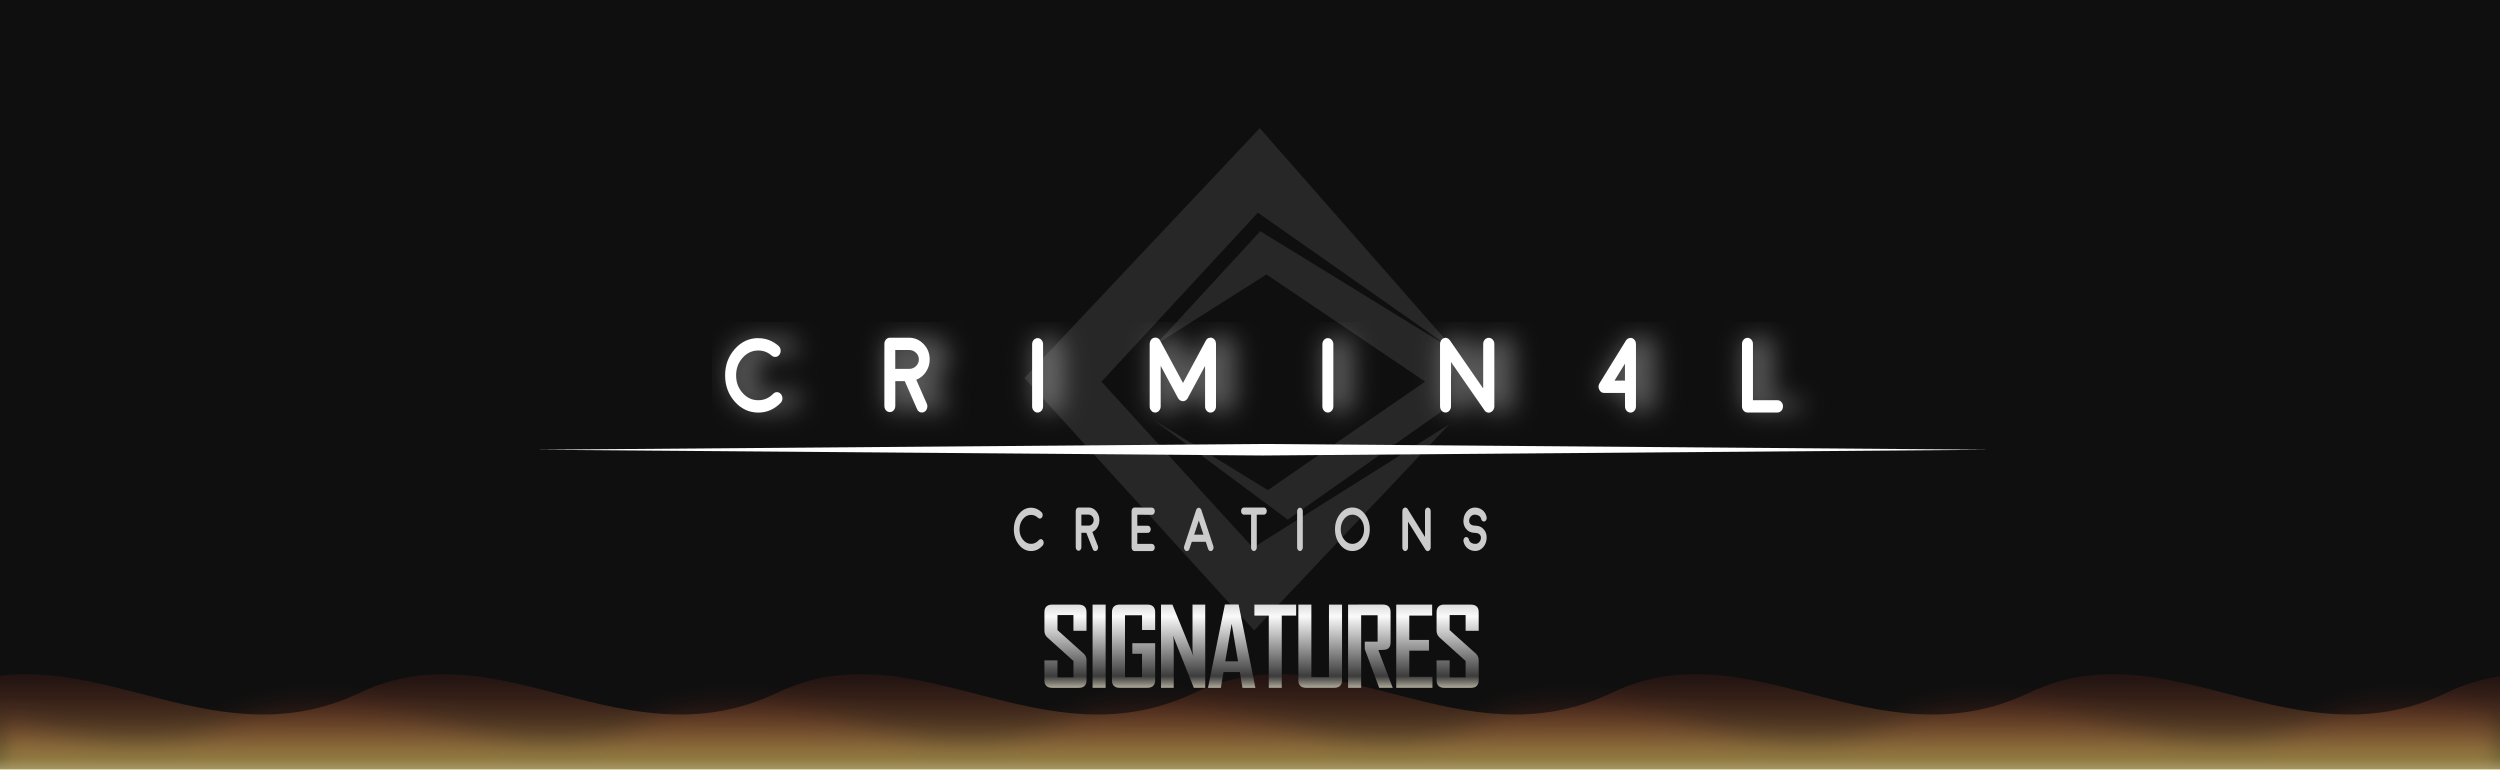
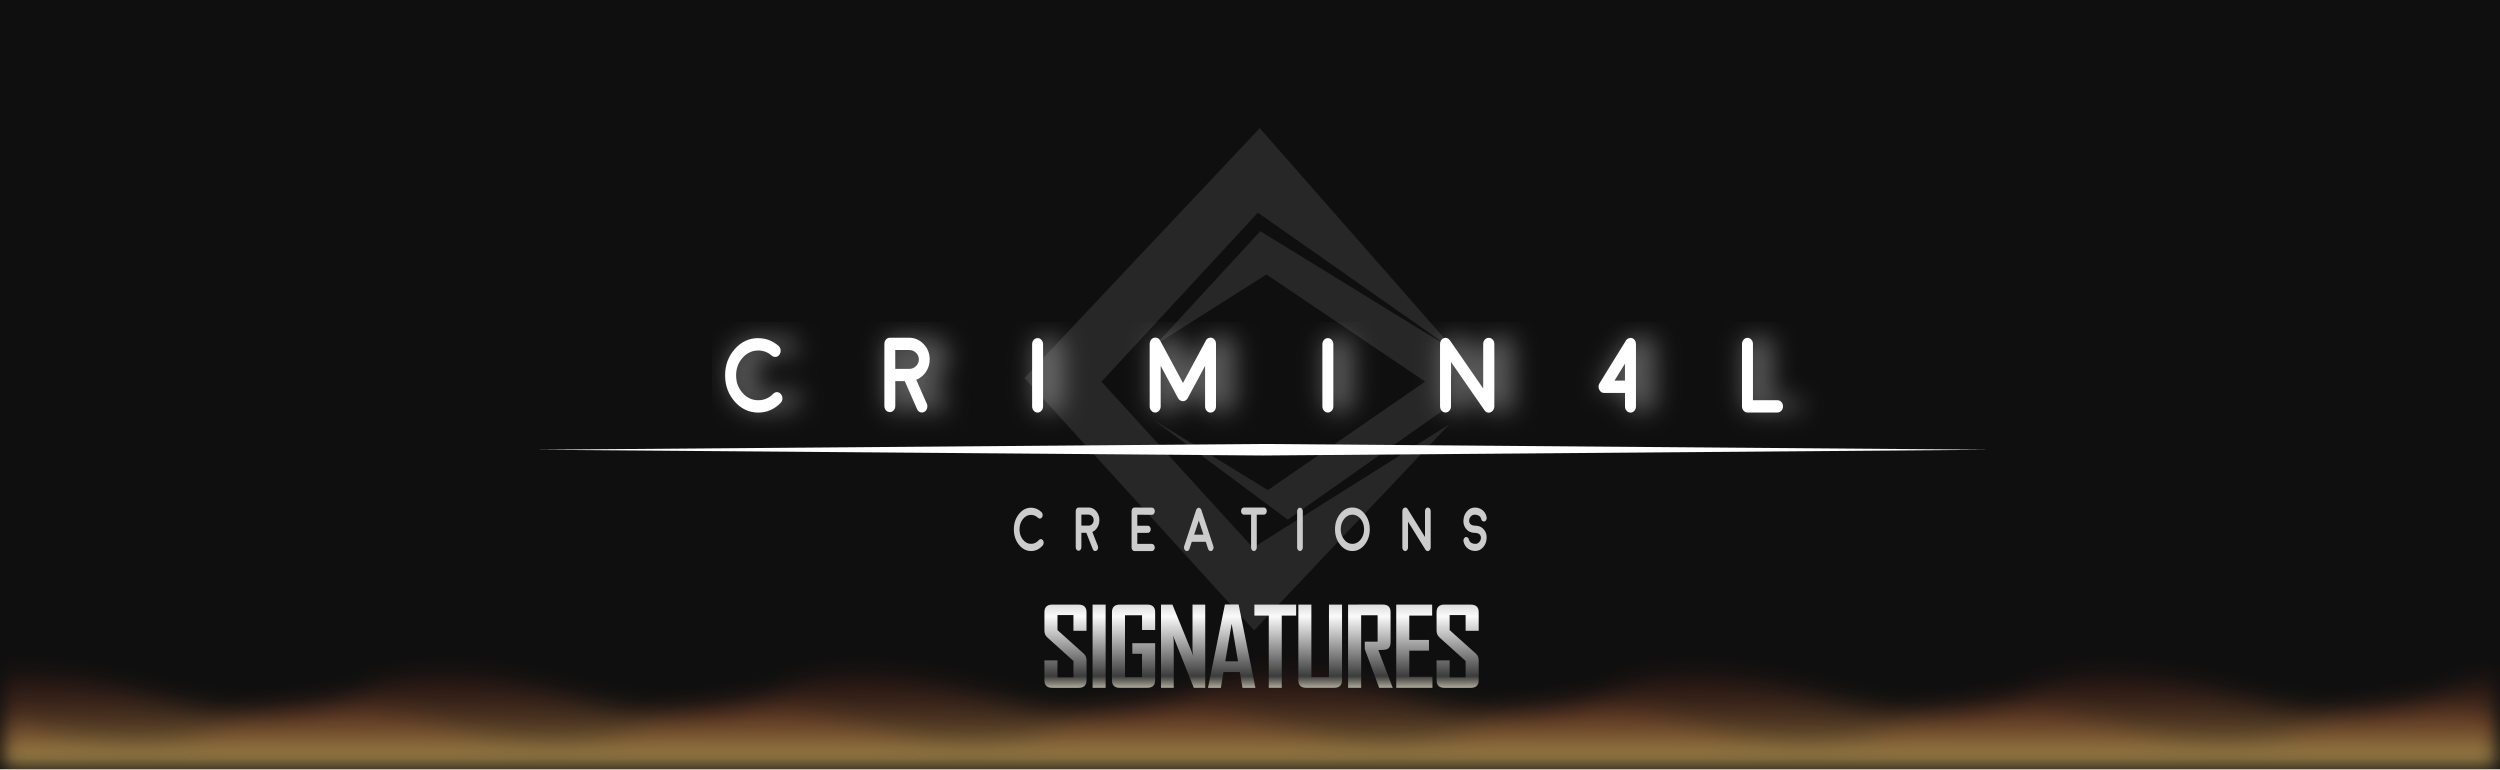
<svg xmlns="http://www.w3.org/2000/svg" height="200" viewBox="0 0 650 200" width="650">
  <defs>
    <filter id="f1" x="0" y="0" width="300%" height="300%">
      <feOffset result="offOut" in="SourceGraphic" dx="0" dy="0" />
      <feGaussianBlur result="blurOut" in="offOut" stdDeviation="5" />
      <feBlend in="SourceGraphic" in2="blurOut" mode="normal" />
    </filter>
    <filter width="160%" height="160%" id="f2" color-interpolation-filters="sRGB" x="-.013" y="-.182">
      <feGaussianBlur stdDeviation="3" />
    </filter>
    <linearGradient id="metalColor" x1="0%" y1="0%" x2="0%" y2="100%">
      <stop offset="0%" style="stop-color:rgb(200,200,200);stop-opacity:1" />
      <stop offset="20%" style="stop-color:rgb(250,250,250);stop-opacity:1" />
      <stop offset="80%" style="stop-color:rgb(60,60,60);stop-opacity:1" />
      <stop offset="100%" style="stop-color:#fff7dd;stop-opacity:1" />
    </linearGradient>
    <linearGradient id="fireColor" x1="0%" y1="0%" x2="0%" y2="100%">
      <stop offset="0%" style="stop-color:#de432d16" />
      <stop offset="70%" style="stop-color:#ffdf7066" />
      <stop offset="100%" style="stop-color:#ffffffff" />
    </linearGradient>
    <clipPath id="a">
      <path d="m48.47 2.16-4.4 21.62v.06h3.35l.68-4.11h4.25l.68 4.11h3.37l-4.36-21.68zm-44.88.03c-1.36 0-2.05.66-2.05 1.99v4.81c0 .7.25 1.28.74 1.73l6.81 6.15v4.25h-4.15v-4.42h-3.39v5.16c0 1.32.68 1.98 2.05 1.98h6.84c1.37 0 2.06-.66 2.06-1.98v-5.16c0-.73-.25-1.31-.74-1.76l-6.82-6.11v-3.91h4.15v4.08h3.4v-4.84c0-1.31-.69-1.96-2.06-1.96zm10.47 0v21.65h3.4v-21.65zm7.1 0c-1.37 0-2.06.66-2.06 1.99v17.68c0 1.32.67 1.98 2.02 1.98h7.14c1.38 0 2.07-.66 2.07-1.98v-9.61h-5.94v2.75h2.53v6.06h-4.42v-16.09h4.43v3.83h3.41v-4.62c0-1.33-.69-1.99-2.07-1.99zm10.69 0v21.65h3.31v-12.06c0-.38-.07-.9-.22-1.56l5.44 13.62h2.97v-21.65h-3.29v11.78c0 .38.07.9.22 1.56l-5.45-13.34zm24.28 0v2.86h3.74v18.79h3.38v-18.79h3.74v-2.86zm11.43 0v19.67c0 1.32.69 1.98 2.06 1.98h7.21c1.39 0 2.09-.66 2.09-1.98v-19.67h-3.38v18.86h-4.58v-18.86zm12.93 0v21.65h3.4v-18.87h4.28v6.86h-3.34v1.95l3.74 10.05h3.54l-3.75-9.81c1.12 0 1.86-.07 2.21-.21.65-.27.97-.86.97-1.77v-7.86c0-1.33-.68-1.99-2.05-1.99zm12.52 0v21.65h9.42v-2.86h-6.02v-6.79h5.11v-2.81h-5.1v-6.33h5.94v-2.86zm12.54 0c-1.36 0-2.05.66-2.05 1.99v4.81c0 .7.25 1.28.74 1.73l6.81 6.14v4.25h-4.15v-4.41h-3.4v5.16c0 1.32.68 1.98 2.05 1.98h6.84c1.37 0 2.06-.66 2.06-1.98v-5.16c0-.73-.25-1.31-.74-1.76l-6.8-6.11v-3.91h4.15v4.08h3.4v-4.84c0-1.31-.69-1.96-2.06-1.96zm-55.33 4.99 1.66 9.76h-3.32zm6.81 23.28-3.35 17.01v.04h2.56l.52-3.23h3.24l.52 3.23h2.57l-3.33-17.05zm17.93 0-3.35 17.01v.04h2.56l.52-3.23h3.24l.52 3.23h2.57l-3.33-17.05zm16.69 0-3.35 17.01v.04h2.56l.52-3.23h3.24l.52 3.23h2.57l-3.33-17.05zm-91.17.02v17.03h6.81v-2.27h-4.22v-14.76zm8.71 0c-1.03 0-1.54.52-1.54 1.57v13.91c0 1.04.51 1.56 1.54 1.56h5.62c1.05 0 1.57-.52 1.57-1.56v-13.91c0-1.04-.52-1.57-1.57-1.57zm9.64 0c-1.05 0-1.57.52-1.57 1.57v13.91c0 1.04.51 1.56 1.54 1.56h5.45c1.06 0 1.58-.52 1.58-1.56v-7.56h-4.53v2.16h1.93v4.77h-3.38v-12.66h3.38v3.02h2.6v-3.63c0-1.04-.53-1.57-1.58-1.57zm9.4 0c-1.03 0-1.54.52-1.54 1.57v13.91c0 1.04.51 1.56 1.54 1.56h5.62c1.05 0 1.57-.52 1.57-1.56v-13.91c0-1.04-.52-1.57-1.57-1.57zm9.58 0c-1.04 0-1.56.52-1.56 1.57v3.79c0 .55.19 1 .56 1.36l5.19 4.83v3.34h-3.17v-3.47h-2.59v4.06c0 1.04.52 1.56 1.56 1.56h5.21c1.05 0 1.57-.52 1.57-1.56v-4.06c0-.57-.19-1.03-.56-1.38l-5.18-4.81v-3.08h3.17v3.21h2.59v-3.81c0-1.03-.52-1.55-1.57-1.55zm13.88 0-6.84 16.88v.15h2.36l6.84-16.87v-.16zm11.07 0 3.31 17.05h2.58l3.32-17.05h-2.59l-1.95 11.68c-.05.64-.07 1.13-.07 1.46-.03-.64-.05-1.13-.07-1.46l-1.94-11.68zm17.75 0v2.25h2.86v14.78h2.58v-14.78h2.86v-2.25zm17.45 0v17.03h2.59v-14.84h3.27v5.4h-2.55v1.53l2.86 7.91h2.7l-2.86-7.71c.86 0 1.42-.06 1.68-.16.49-.21.74-.67.74-1.39v-6.2c0-1.04-.52-1.57-1.56-1.57zm10.77 0c-1.04 0-1.56.52-1.56 1.57v3.79c0 .55.19 1 .56 1.36l5.19 4.83v3.34h-3.16v-3.47h-2.59v4.06c0 1.04.52 1.56 1.56 1.56h5.21c1.05 0 1.57-.52 1.57-1.56v-4.06c0-.57-.19-1.03-.57-1.38l-5.19-4.81v-3.08h3.16v3.21h2.59v-3.81c0-1.03-.52-1.55-1.57-1.55zm-98.49 2.19h3.55v12.66h-3.55zm19.04 0h3.55v12.66h-3.55zm29.1 1.74 1.26 7.68h-2.54zm17.93 0 1.26 7.68h-2.54zm16.69 0 1.26 7.68h-2.54zm-69.65 17.59-5.29 21.62v.05h4.03l.82-4.11h5.11l.82 4.11h4.05l-5.25-21.67zm-21.04.03v21.64h10.9c1.66 0 2.49-.66 2.49-1.98v-6.43c0-.76-.31-1.35-.94-1.78-.08-.06-.81-.43-2.2-1.11 1.34-.65 2.05-1.01 2.13-1.06.58-.41.87-.98.87-1.71v-5.57c0-1.33-.81-1.99-2.43-1.99zm33 0v21.64h3.98v-12.06c0-.38-.09-.9-.26-1.56l6.54 13.62h3.58v-21.64h-3.98v11.78c0 .38.09.9.26 1.56l-6.55-13.34zm17.23 0v21.64h3.98v-12.06c0-.38-.09-.9-.26-1.56l6.54 13.62h3.58v-21.64h-3.98v11.78c0 .38.09.9.26 1.56l-6.54-13.34zm17.23 0v21.64h11.32v-2.86h-7.24v-6.79h6.14v-2.81h-6.14v-6.32h7.13v-2.86zm14.23 0v21.64h4.08v-18.86h5.15v6.86h-4.01v1.95l4.5 10.05h4.26l-4.5-9.8c1.35 0 2.23-.07 2.65-.21.78-.27 1.17-.86 1.17-1.77v-7.87c0-1.33-.82-1.99-2.46-1.99zm18.99 0c-1.64 0-2.46.66-2.46 1.99v4.81c0 .7.3 1.28.89 1.73l8.18 6.14v4.24h-4.99v-4.41h-4.08v5.16c0 1.32.82 1.98 2.46 1.98h8.22c1.65 0 2.48-.66 2.48-1.98v-5.16c0-.73-.3-1.32-.89-1.76l-8.18-6.11v-3.91h4.99v4.08h4.08v-4.84c0-1.31-.83-1.96-2.48-1.96zm-96.6 2.72h5.11v5.24l-1.97 1.11h-3.14zm19.06 2.27 1.99 9.76h-3.99zm-19.06 6.71h3.21l2.01 1.05v6.17h-5.22zm-.14 16.44-4.83 21.62v.06h3.68l.75-4.11h4.67l.75 4.11h3.7l-4.8-21.69zm10.93.03v21.64h3.63v-12.06c0-.38-.08-.9-.24-1.56l5.98 13.62h3.27v-21.65h-3.63v11.78c0 .38.08.9.24 1.56l-5.98-13.34zm15.74 0v21.64h7.6c1.48 0 2.65-.36 3.52-1.08.87-.73 1.31-1.73 1.31-3v-13.46c0-1.27-.44-2.27-1.31-3-.87-.74-2.05-1.11-3.52-1.11zm22.3 0v21.64h3.59v-10.68c0-.54-.07-1.33-.22-2.35l3.23 11.05h1.9l3.22-11.05c-.15 1-.22 1.79-.22 2.35v10.68h3.59v-21.65h-3.52l-3.92 11.96c-.06.42-.1.75-.1.98-.02-.53-.05-.85-.1-.98l-3.92-11.96zm20.38 0c-1.48 0-2.21.66-2.21 1.99v17.67c0 1.32.74 1.98 2.21 1.98h8.1c1.51 0 2.26-.66 2.26-1.98v-17.68c0-1.33-.75-1.99-2.26-1.99zm13.46 0v21.64h3.73v-18.87h4.7v6.86h-3.67v1.95l4.11 10.05h3.89l-4.11-9.8c1.23 0 2.04-.07 2.42-.21.71-.27 1.07-.86 1.07-1.77v-7.87c0-1.33-.75-1.99-2.25-1.99zm15.17 0v21.64h10.34v-2.86h-6.61v-6.79h5.61v-2.81h-5.61v-6.32h6.52v-2.86zm-67.58 2.78h2.77c1.46 0 2.18.6 2.18 1.81v12.43c0 1.23-.76 1.84-2.28 1.84h-2.68zm40.46 0h5.12v16.07h-5.11zm-68.93 2.21 1.82 9.76h-3.65zm33.45 23.47-3.29 16.64v.04h2.5l.51-3.16h3.17l.51 3.16h2.51l-3.25-16.68zm-40.63.02v2.21h2.79v14.46h2.52v-14.46h2.79v-2.21zm9.17 0v16.66h2.53v-7.47h3.43v7.47h2.55v-16.66h-2.55v6.87h-3.43v-6.87zm10.29 0v16.66h2.54v-14.52h3.19v5.28h-2.49v1.5l2.79 7.74h2.64l-2.79-7.55c.84 0 1.39-.05 1.65-.16.48-.21.72-.66.72-1.36v-6.06c0-1.02-.51-1.53-1.53-1.53zm9.99 0v16.66h7.03v-2.2h-4.49v-5.23h3.81v-2.16h-3.81v-4.87h4.43v-2.21zm18.28 0v16.66h5.17c1 0 1.8-.28 2.39-.83.59-.56.89-1.33.89-2.31v-10.36c0-.98-.3-1.75-.89-2.31-.59-.57-1.39-.85-2.39-.85zm14.51 0v16.66h5.17c1 0 1.8-.28 2.39-.83.59-.56.89-1.33.89-2.31v-10.36c0-.98-.3-1.75-.89-2.31-.59-.57-1.39-.85-2.39-.85zm10.16 0v16.66h7.03v-2.2h-4.49v-5.23h3.81v-2.16h-3.81v-4.87h4.43v-2.21zm10 0c-1.02 0-1.53.51-1.53 1.53v3.71c0 .54.18.98.55 1.33l5.08 4.73v3.27h-3.1v-3.4h-2.53v3.97c0 1.01.51 1.52 1.53 1.52h5.1c1.03 0 1.54-.51 1.54-1.52v-3.97c0-.56-.18-1.01-.55-1.35l-5.08-4.71v-3.01h3.1v3.14h2.53v-3.73c0-1.01-.51-1.51-1.54-1.51zm8.46 0v16.66h2.54v-16.66zm5.94 0c-1.03 0-1.54.51-1.54 1.53v13.61c0 1.01.5 1.52 1.51 1.52h5.33c1.03 0 1.55-.51 1.55-1.52v-7.4h-4.43v2.12h1.88v4.66h-3.3v-12.38h3.3v2.95h2.54v-3.56c0-1.02-.51-1.53-1.55-1.53zm8.62 0v16.66h2.47v-9.28c0-.29-.06-.69-.16-1.2l4.06 10.48h2.21v-16.66h-2.47v9.07c0 .29.05.69.16 1.2l-4.06-10.27zm-55.15 2.14h1.88c.99 0 1.48.46 1.48 1.39v9.57c0 .94-.52 1.42-1.55 1.42h-1.82zm14.51 0h1.88c.99 0 1.48.46 1.48 1.39v9.57c0 .94-.52 1.42-1.55 1.42h-1.82zm-22.84 1.7 1.23 7.52h-2.48zm5.54 19.64-4.4 21.62v.06h3.35l.68-4.11h4.25l.68 4.11h3.37l-4.37-21.67zm-44.88.03c-1.36 0-2.05.66-2.05 1.99v4.81c0 .7.25 1.28.74 1.73l6.81 6.14v4.25h-4.16v-4.41h-3.39v5.16c0 1.32.68 1.98 2.05 1.98h6.84c1.37 0 2.06-.66 2.06-1.98v-5.16c0-.73-.25-1.31-.74-1.76l-6.81-6.11v-3.91h4.14v4.08h3.4v-4.84c0-1.31-.69-1.96-2.06-1.96zm10.47 0v21.64h3.4v-21.64zm7.1 0c-1.37 0-2.06.66-2.06 1.99v17.67c0 1.32.67 1.98 2.02 1.98h7.14c1.38 0 2.07-.66 2.07-1.98v-9.61h-5.94v2.75h2.53v6.06h-4.43v-16.08h4.43v3.83h3.41v-4.62c0-1.33-.69-1.99-2.07-1.99zm10.69 0v21.64h3.31v-12.06c0-.38-.07-.9-.22-1.56l5.44 13.62h2.97v-21.64h-3.31v11.78c0 .38.07.9.22 1.56l-5.44-13.34zm24.28 0v2.86h3.74v18.78h3.38v-18.78h3.74v-2.86zm11.43 0v19.66c0 1.32.69 1.98 2.06 1.98h7.21c1.39 0 2.09-.66 2.09-1.98v-19.66h-3.4v18.86h-4.57v-18.86zm12.93 0v21.64h3.4v-18.86h4.28v6.86h-3.34v1.95l3.74 10.05h3.54l-3.75-9.81c1.12 0 1.86-.07 2.21-.21.65-.27.97-.86.97-1.77v-7.87c0-1.33-.68-1.99-2.05-1.99zm12.52 0v21.64h9.42v-2.86h-6.02v-6.79h5.11v-2.8h-5.11v-6.32h5.94v-2.86zm12.54 0c-1.36 0-2.05.66-2.05 1.99v4.81c0 .7.25 1.28.74 1.73l6.81 6.14v4.25h-4.15v-4.41h-3.4v5.16c0 1.32.68 1.98 2.05 1.98h6.84c1.37 0 2.06-.66 2.06-1.98v-5.16c0-.73-.25-1.31-.74-1.76l-6.81-6.11v-3.91h4.15v4.08h3.4v-4.84c0-1.31-.69-1.96-2.06-1.96zm-55.33 4.99 1.66 9.76h-3.32z" transform="translate(0 -130)">
        <animateTransform attributeName="transform" attributeType="XML" type="translate" values="0 -130;                                   0 -130;                                   0 -104;                                   0 -104;                                   0 -78;                                   0 -78;                                   0 -52;                                   0 -52;                                   0 -26;                                   0 -26;                                   0 0" dur="7.5s" repeatCount="indefinite" />
      </path>
    </clipPath>
  </defs>
  <rect fill="#0f0f0f" width="650" height="200" />
  <path fill="url(#fireColor)" filter="url(#f2)" d="m -90.809,172.879 c -7.131,-0.007 -14.323,1.283 -21.67,4.782 V 204 h 434.018 434.018 v -26.339 c -39.924,19.105 -72.336,-17.228 -108.505,0 -39.924,19.105 -72.336,-17.228 -108.505,0 -39.924,19.105 -72.336,-17.228 -108.505,0 -39.924,19.105 -72.336,-17.228 -108.505,0 -39.924,19.105 -72.336,-17.228 -108.505,0 -39.924,19.105 -72.336,-17.228 -108.505,0 -39.924,19.105 -72.336,-17.228 -108.505,0 -31.815,15.225 -58.859,-4.755 -86.835,-4.782 z" transform="translate(-43.4477 9.61054)">
    <animateTransform attributeName="transform" attributeType="XML" type="translate" values="0 0;                                   -54.25 12" dur="6s" repeatCount="indefinite" calcMode="lineal" />
  </path>
-   <path fill="url(#fireColor)" d="m -90.809,172.879 c -7.131,-0.007 -14.323,1.283 -21.67,4.782 V 204 h 434.018 434.018 v -26.339 c -39.924,19.105 -72.336,-17.228 -108.505,0 -39.924,19.105 -72.336,-17.228 -108.505,0 -39.924,19.105 -72.336,-17.228 -108.505,0 -39.924,19.105 -72.336,-17.228 -108.505,0 -39.924,19.105 -72.336,-17.228 -108.505,0 -39.924,19.105 -72.336,-17.228 -108.505,0 -39.924,19.105 -72.336,-17.228 -108.505,0 -31.815,15.225 -58.859,-4.755 -86.835,-4.782 z" transform="translate(-10.8023 2.38946)">
+   <path fill="url(#fireColor)" filter="url(#f2)" d="m -90.809,172.879 c -7.131,-0.007 -14.323,1.283 -21.67,4.782 V 204 h 434.018 434.018 v -26.339 c -39.924,19.105 -72.336,-17.228 -108.505,0 -39.924,19.105 -72.336,-17.228 -108.505,0 -39.924,19.105 -72.336,-17.228 -108.505,0 -39.924,19.105 -72.336,-17.228 -108.505,0 -39.924,19.105 -72.336,-17.228 -108.505,0 -39.924,19.105 -72.336,-17.228 -108.505,0 -39.924,19.105 -72.336,-17.228 -108.505,0 -31.815,15.225 -58.859,-4.755 -86.835,-4.782 z" transform="translate(-10.8023 2.38946)">
    <animateTransform attributeName="transform" attributeType="XML" type="translate" values="-54.25 12; 0 0" dur="6s" repeatCount="indefinite" calcMode="lineal" />
  </path>
  <path fill="#272727" d="M 327.541 33.324 L 266.336 98.281 L 326.082 163.898 L 376.787 110.348 L 325.773 142.42 L 286.379 99.236 L 327.037 55.295 L 378.555 91.408 L 327.541 33.324 z M 378.555 91.408 L 327.678 60.107 L 300.535 89.572 L 329.285 71.357 L 370.535 99.215 L 329.643 127.428 L 300 109.215 L 334.822 135.107 L 375.904 106.189 L 378.555 91.408 z " />
  <path fill="#fff" d="m 139.355,116.932 188.929,1.5 188.929,-1.5 -188.929,-1.5 z" />
  <path fill="#ccc" d="m280.42 131.95c-.2 0-.37.09-.52.28-.14.18-.21.4-.21.65v9.4c0 .25.07.47.21.65.15.18.32.27.52.27.21 0 .38-.09.52-.27.15-.18.22-.4.22-.65v-3.76h1.28l1.67 4.23c.13.35.35.52.66.52.11 0 .22-.03.33-.09.18-.12.31-.3.37-.54.07-.24.06-.48-.03-.7l-1.43-3.63c.54-.24.98-.63 1.31-1.19.34-.56.52-1.19.52-1.88 0-.91-.27-1.68-.82-2.33-.55-.64-1.21-.96-1.98-.96zm14.53 0c-.21 0-.38.09-.52.28-.15.18-.22.4-.22.66v9.46c0 .26.07.48.22.65.14.18.32.28.52.28h4.55c.21 0 .38-.09.52-.28.15-.18.22-.4.22-.65 0-.26-.07-.48-.22-.66-.14-.18-.32-.28-.52-.28h-3.8v-2.86h2.74c.21 0 .38-.09.53-.27s.22-.41.22-.66c0-.26-.07-.48-.22-.66s-.32-.27-.53-.27h-2.74v-2.86l3.8.02h.01c.21 0 .38-.09.52-.28.15-.18.22-.4.22-.65 0-.26-.07-.48-.21-.66-.15-.18-.32-.28-.53-.28l-4.55-.02zm28.46 0c-.21 0-.38.09-.53.28-.14.18-.21.4-.21.65 0 .26.07.48.21.65.15.18.32.28.53.28h1.87v8.53c0 .26.07.48.22.66.14.18.32.27.52.27.21 0 .38-.09.52-.27.15-.18.22-.4.22-.66v-8.53h1.87c.2 0 .38-.09.52-.28.14-.18.21-.4.21-.65 0-.26-.07-.48-.21-.65-.15-.18-.32-.28-.52-.28zm28.21 0c-1.25 0-2.31.55-3.19 1.66s-1.33 2.44-1.33 4 .44 2.89 1.33 4c.88 1.11 1.94 1.66 3.19 1.66s2.31-.55 3.2-1.66c.88-1.1 1.32-2.44 1.32-4s-.44-2.89-1.32-4c-.88-1.1-1.95-1.66-3.2-1.66zm13.71.01c-.08 0-.15.02-.22.06-.15.06-.27.17-.36.34-.09.16-.14.34-.14.54v9.45c0 .26.07.48.22.65.14.18.32.28.52.28.21 0 .38-.09.52-.28.15-.18.22-.4.22-.65v-6.72l4.52 7.29v.01h.01c.01.02.03.04.04.06v.01l.01.01c.02.02.04.04.06.06 0 .01.01.01.03.02.02.02.03.03.04.04 0 .01.01.01.02.02s.03.01.04.02.02.02.03.02c.01.01.03.02.05.02.01.01.02.02.03.02.01.01.03.01.05.02s.03.01.03.01c.02.01.04.01.06.02s.02.01.01 0c.03.01.06.01.08.01.03 0 .07 0 .11-.01l.02-.01c.04-.01.07-.02.11-.03l.01-.01c.03-.02.07-.04.1-.06h.01c.03-.02.06-.05.09-.08l.01-.01c.02-.02.02-.02.01-.01.01-.01.02-.02.03-.03.02-.02.03-.03.03-.03s.01-.01.03-.03c.01-.02.02-.03.03-.03l.02-.03c.01-.02.02-.04.03-.05l.02-.02c.01-.02.02-.04.02-.05l.02-.04.01-.04c0-.01.01-.03.01-.05.01-.02.01-.03.01-.04s.01-.02.01-.05l.01-.04c0-.01.01-.03.01-.05s.01-.04.01-.05v-.04c0-.02.01-.04.01-.05v-9.46c0-.26-.07-.48-.22-.65-.14-.18-.32-.28-.52-.28-.21 0-.38.09-.53.28-.14.18-.21.4-.21.65v6.73l-4.52-7.3c-.1-.16-.22-.26-.37-.32-.08-.03-.15-.04-.23-.04zm18.1.01c-.79 0-1.47.32-2.04.98-.57.65-.86 1.45-.9 2.4-.03.79.18 1.49.63 2.09.55.72 1.33 1.09 2.36 1.11h.01.01.01c.61.01 1.05.19 1.31.54.16.22.24.46.23.73-.02.45-.17.83-.45 1.13-.28.31-.62.46-1.01.46s-.73-.09-1.03-.26c-.34-.2-.54-.48-.62-.83-.05-.25-.16-.43-.34-.57-.18-.13-.36-.16-.56-.1s-.35.2-.45.43c-.1.22-.13.45-.08.7.18.84.59 1.48 1.24 1.92.54.37 1.15.55 1.84.55.79 0 1.47-.33 2.04-.98s.86-1.45.9-2.39c.03-.8-.18-1.5-.63-2.09-.55-.73-1.33-1.1-2.36-1.12h-.03c-.61-.01-1.05-.19-1.31-.53-.16-.22-.24-.47-.23-.74.02-.45.16-.82.45-1.13s.63-.46 1.02-.46.73.09 1.03.26c.34.2.55.48.62.83.05.25.16.43.34.57.18.13.36.16.56.1s.35-.2.45-.43c.1-.22.13-.45.08-.7-.18-.84-.59-1.48-1.24-1.93-.54-.37-1.15-.55-1.84-.55zm-115.34.03c-1.24 0-2.3.55-3.18 1.66-.88 1.1-1.31 2.43-1.31 3.98s.44 2.88 1.31 3.98c.88 1.1 1.94 1.65 3.18 1.65 1.16 0 2.17-.49 3.03-1.47.15-.17.23-.39.24-.65s-.06-.48-.2-.67-.31-.3-.52-.31-.38.07-.54.25c-.57.65-1.25.98-2.03.98-.83 0-1.53-.37-2.12-1.1-.59-.74-.88-1.62-.88-2.66s.29-1.93.88-2.67 1.29-1.1 2.12-1.1c.68 0 1.29.26 1.83.78.16.15.35.21.55.18s.37-.15.49-.35c.13-.21.18-.44.15-.7-.03-.25-.12-.46-.28-.61-.81-.78-1.72-1.17-2.74-1.17zm43.53 0-.03.01c-.02.01-.04.01-.04.01l-.03.01c-.03.01-.04.02-.04.02-.01.01-.02.01-.04.02-.03.02-.03.02-.02.02.01-.01 0 0-.02.02-.02.01-.04.02-.04.02s-.02.01-.04.03l-.03.02c0 .01-.01.02-.03.03-.02.02-.03.02-.03.02s-.01.01-.03.03c-.01.01-.02.02-.03.02 0 .01-.01.02-.03.04-.01.02-.02.03-.02.03 0 .01-.01.02-.03.03-.01.02-.02.03-.02.04s-.01.02-.03.04l-.01.04c-.01.03-.02.05-.03.08l-2.31 7v.01l-.8 2.4c-.08.24-.08.47 0 .71s.21.41.4.51c.09.05.19.07.28.07.33 0 .56-.19.69-.58l.6-1.83h3.64l.6 1.83c.13.38.35.58.69.58.1 0 .19-.02.28-.07.19-.1.32-.27.4-.51s.08-.47 0-.71l-.8-2.4v-.01l-2.32-7c-.01-.03-.02-.05-.03-.08 0-.01-.01-.02-.02-.04s-.02-.03-.02-.04-.01-.02-.03-.04l-.02-.03c0-.01-.01-.02-.03-.04-.01-.02-.02-.03-.02-.03-.01-.01-.02-.02-.03-.03-.01-.02-.02-.02-.03-.02 0-.01-.01-.02-.03-.03l-.03-.02c0-.01-.02-.02-.04-.03-.02-.02-.03-.02-.03-.02-.04-.03-.09-.05-.14-.07.01 0 0 0-.03-.01-.02-.01-.03-.02-.04-.02l-.03-.01-.04-.01h-.04-.04-.03zm26.37 0c-.21 0-.38.09-.52.28-.15.18-.22.4-.22.65v9.41c0 .26.07.48.22.65.14.18.32.28.52.28.21 0 .38-.09.52-.28.15-.18.22-.4.22-.65v-9.41c0-.26-.07-.48-.22-.65-.14-.18-.32-.28-.52-.28zm-56.83 1.8h1.86c.36 0 .68.14.94.42s.39.62.39 1.02c0 .38-.12.72-.37.99s-.55.42-.91.43h-1.91zm70.46.01c.83 0 1.55.37 2.15 1.11.59.75.89 1.64.89 2.69s-.3 1.94-.89 2.68c-.6.75-1.31 1.12-2.15 1.12-.83 0-1.55-.37-2.14-1.12-.6-.74-.89-1.64-.89-2.68 0-1.05.3-1.94.89-2.69.59-.74 1.3-1.11 2.14-1.11zm-39.93 1.54 1.21 3.66h-2.42z" />
  <g transform="translate(270 155)">
    <path clip-path="url(#a)" fill="url(#metalColor)" d="m0 0h116v26h-116z" />
  </g>
  <path fill="#ffffff" filter="url(#f2)" opacity="0.3" d="m297.56 87.52c-2.99 1.87-.89 6.82-1.52 10.02.63 3.11-1.91 9.78 2.93 9.36 2.52.62 5.67-.17 5.24-2.97 2.03-.03 4.12.26 6.17-.07-.75 4.16 3.92 2.94 6.55 3.14 2.84-2.48.81-7.53 1.42-11.14-.29-3.13 1.51-9.46-3.64-8.29-4.47-1.22-5.49 3.64-7.33 6.66-2.03-.92-2.38-7.75-6.46-6.65-1.13-.08-2.29.15-3.37-.05zm-69.09.03c-2.82 2.49-.8 7.53-1.41 11.15.18 3.22-1.35 9.29 3.73 8.14 3.62 1.12 3.86-3.41 6.03.16 2.23-.44 7.46 1.39 6.18-2.8-6.27-6.02 6.16-11.01-2.33-16.24-3.98-.81-8.14-.24-12.19-.41zm144.44.03c-2.8 2.28-.78 7.17-1.4 10.58.42 3.21-1.69 9.62 3.43 8.84 3.02.68 5.45-1.06 4.55-4.4-.14-3.02 2.56 3.01 3.65 3.92 1.7.94 3.86.22 5.79.48 3.04-.04 1.41-4.27 1.79-6.07-.24-4.27.51-8.73-.42-12.88-2.21-.85-4.97-.59-7.15 0-.21 5.7-.76 5.43-3.61.66-1.29-2.15-4.63-.55-6.64-1.14zm78.56 0c-2.85 2.49-.81 7.53-1.43 11.14.08 3.41-1.24 9.59 4.13 8.28 3.72-.29 7.7.58 11.24-.47 1.54-4.93-6.1-1.34-7.4-3.28-.28-5.04.56-10.28-.42-15.19-1.86-1.01-4.15-.12-6.13-.47zm-30.44.01c-3.49 2.99-5.24 7.99-8.03 11.79-1.23 5.4 8.72-.53 6.61 5.31-.01 3.5 4.21 1.94 6.55 2.31 2.83-2.48.81-7.53 1.42-11.14-.28-3.12 1.5-9.41-3.64-8.23-.99-.05-1.96.19-2.92-.05zm-226.75.06c-12.22.08-10.67 21.28 1.52 19.33 3.63.21 10.3.07 9.51-4.76-2.63-.91-6.26-.98-8.45.91-6.5-4.16-2.15-13.82 4.71-10.64 5.84 1.1 2.39-6.31-2.51-4.84-1.59 0-3.18.02-4.77 0zm72.63 0c-2.85 2.48-.81 7.53-1.43 11.14.18 3.22-1.35 9.32 3.74 8.17 3.32.94 5-1.78 4.23-4.92-.25-4.62.52-9.42-.42-13.91-1.86-1.01-4.15-.12-6.13-.47zm75.46 0c-2.83 2.49-.81 7.52-1.42 11.14.18 3.22-1.35 9.31 3.73 8.17 3.32.94 5.01-1.78 4.24-4.92-.25-4.62.52-9.42-.42-13.91-1.87-1.01-4.15-.12-6.13-.47zm-107.35 3.6c2.51 3.75-1.16 5.57 0 0z" transform="translate(2.99122 0)">
    <animateTransform attributeName="transform" attributeType="XML" type="translate" values="-3 0;                                   3 0;                                  -3 0" dur="7.2s" repeatCount="indefinite" calcMode="ease" />
    <animate attributeName="opacity" values="0.2;0.4; 0.2" dur="3.6s" begin="0s" repeatCount="indefinite" fill="freeze" calcMode="ease" />
  </path>
  <path fill="#ffffff" d="m231.36 87.81c-.39 0-.73.16-1.01.47-.27.31-.41.68-.41 1.13v16.14c0 .43.13.81.41 1.13.28.31.62.46 1.01.46s.73-.15 1-.46c.28-.32.42-.69.42-1.13v-6.46h2.46l3.19 7.27c.26.6.68.89 1.27.89.22 0 .42-.05.62-.16.35-.2.59-.51.71-.92.13-.42.11-.81-.06-1.2l-2.74-6.23c1.04-.41 1.87-1.09 2.51-2.05.66-.97.98-2.04.98-3.23 0-1.56-.52-2.9-1.58-4-1.05-1.1-2.31-1.65-3.8-1.65zm68.62.03c-.31.1-.57.29-.77.58-.19.28-.29.6-.29.96v16.29c0 .44.14.81.42 1.12.27.32.61.47 1 .47s.73-.16 1.01-.47.43-.68.43-1.12v-10.55l4.49 8.35c.01 0 .02 0 .02.01v.02c.01 0 .01.01.01.02l.02.02c.02.05.04.07.06.09 0 .01 0 .03.02.06.03.03.05.05.06.07.01.01.03.03.05.05.02.03.03.04.05.05.02.02.05.04.08.07.02.03.04.04.04.03.02.03.05.05.08.07l.01.02.02.01h.01c.02.02.06.04.1.06.02.02.03.02.03.02.02.01.04.03.08.05.05.02.07.02.05.01-.01 0 0 .01.05.02.1.04.21.06.32.07.05.01.06.02.05.02h.03c.2.01.39-.03.58-.12.04-.02.07-.03.08-.03-.01 0 0-.01.03-.02.04-.02.07-.04.08-.06h.02l.02-.01c.01 0 .01-.01.01-.02.03-.02.06-.03.08-.05l.04-.05c.03-.03.06-.05.08-.07.01-.01.02-.03.05-.05.02-.03.03-.04.05-.05.01-.01.03-.03.06-.07l.04-.06c.01-.02.03-.04.05-.09l.01-.02.02-.02.01-.02v-.01l4.5-8.35v10.54c0 .44.14.81.41 1.12.28.32.62.47 1.01.47s.73-.16 1.01-.47c.27-.31.41-.68.41-1.12v-16.3c0-.36-.09-.68-.29-.96-.19-.29-.44-.48-.74-.58-.31-.09-.62-.07-.92.05-.3.14-.53.35-.69.66l-5.94 11.02-5.94-11.02c-.17-.31-.4-.53-.7-.66s-.6-.14-.9-.05zm87.07 0c-.39 0-.73.16-1.01.47-.27.31-.41.68-.41 1.12v11.57l-8.68-12.55c-.19-.27-.42-.45-.71-.55-.3-.1-.58-.09-.86.02-.29.11-.53.31-.71.59-.18.27-.26.57-.26.92v16.23c0 .44.14.81.42 1.12.27.32.61.47 1.01.47.39 0 .73-.16 1-.47.28-.31.42-.68.42-1.12v-11.55l8.68 12.53v.02h.01c.02.04.06.08.09.11v.02l.01.01c.03.04.07.08.11.11.01.01.03.02.05.04.03.03.06.05.08.07.01.01.03.03.05.05.02.01.05.02.08.04.02.02.03.03.05.03.02.02.06.03.1.04.02.02.04.03.05.03.02.01.05.01.09.02.04.02.06.02.05.02.03.01.07.02.12.03.03.01.04.01.03 0 .06.01.1.01.15.01.06 0 .14 0 .21-.01l.03-.02c.07-.01.15-.03.21-.05l.02-.02c.06-.03.13-.06.2-.1h.01c.06-.04.12-.08.19-.14l.01-.02c.03-.03.04-.03.02-.01.02-.01.04-.03.06-.06.03-.03.05-.04.05-.05.01 0 .03-.02.05-.05s.03-.04.05-.05l.04-.06c.02-.04.03-.06.05-.08l.04-.05c.02-.04.02-.06.03-.08l.04-.07.02-.07c.01-.02.02-.04.03-.08.02-.04.03-.06.03-.07.01-.01.01-.04.02-.08l.02-.07c.01-.02.01-.05.01-.08.01-.04.02-.06.02-.08v-.07c.01-.04.01-.06.01-.08v-16.26c0-.44-.14-.81-.42-1.12-.27-.32-.61-.47-1-.47zm67.3 0c-.39 0-.73.16-1.01.47s-.42.68-.42 1.12v16.23c0 .44.14.81.42 1.12.27.32.61.47 1.01.47h7.81c.39 0 .73-.16 1.01-.47.27-.31.41-.68.41-1.12s-.14-.82-.41-1.13c-.28-.32-.62-.47-1.01-.47h-6.39v-14.63c0-.44-.14-.81-.42-1.12-.27-.32-.61-.47-1-.47zm-257.2.07c-2.37 0-4.41.94-6.1 2.84-1.68 1.89-2.52 4.17-2.52 6.84 0 2.66.84 4.95 2.52 6.85 1.69 1.89 3.73 2.83 6.1 2.83 2.23 0 4.17-.84 5.82-2.52.29-.3.44-.67.46-1.11s-.11-.82-.38-1.15-.59-.51-.98-.53-.74.12-1.03.42c-1.09 1.12-2.39 1.68-3.89 1.68-1.59 0-2.95-.63-4.07-1.89-1.13-1.26-1.69-2.79-1.69-4.57 0-1.79.56-3.31 1.69-4.58 1.13-1.26 2.49-1.89 4.07-1.89 1.31 0 2.48.44 3.51 1.34.31.26.67.37 1.07.32.39-.05.7-.26.94-.61s.33-.75.29-1.19c-.06-.43-.24-.79-.54-1.06-1.55-1.34-3.3-2-5.26-2zm72.63 0c-.39 0-.73.16-1.01.47s-.42.68-.42 1.12v16.17c0 .44.14.81.42 1.12.27.32.61.47 1.01.47.39 0 .73-.16 1-.47.28-.31.42-.68.42-1.12v-16.17c0-.44-.14-.81-.42-1.12-.27-.32-.61-.47-1-.47zm75.46 0c-.39 0-.73.16-1 .47-.28.31-.42.68-.42 1.12v16.17c0 .44.14.81.42 1.12.27.32.61.47 1 .47s.73-.16 1.01-.47.42-.68.42-1.12v-16.17c0-.44-.14-.81-.42-1.12-.27-.32-.61-.47-1.01-.47zm79.11.01c-.3-.1-.6-.09-.89.02-.29.12-.53.31-.71.59l-6.87 11.12c-.32.52-.35 1.07-.08 1.65.27.57.68.86 1.26.86h5.44v3.52c0 .44.14.81.42 1.12.28.32.62.47 1.01.47s.73-.16 1.01-.47c.27-.31.41-.68.41-1.12v-16.23c0-.35-.09-.67-.28-.95-.18-.28-.41-.48-.71-.59zm-191.58 3.08h3.58c.7 0 1.3.24 1.8.71.5.48.75 1.06.75 1.75 0 .66-.24 1.23-.71 1.71-.48.47-1.06.72-1.74.74h-3.68zm189.72 3.55v4.4h-2.71z" />
</svg>
